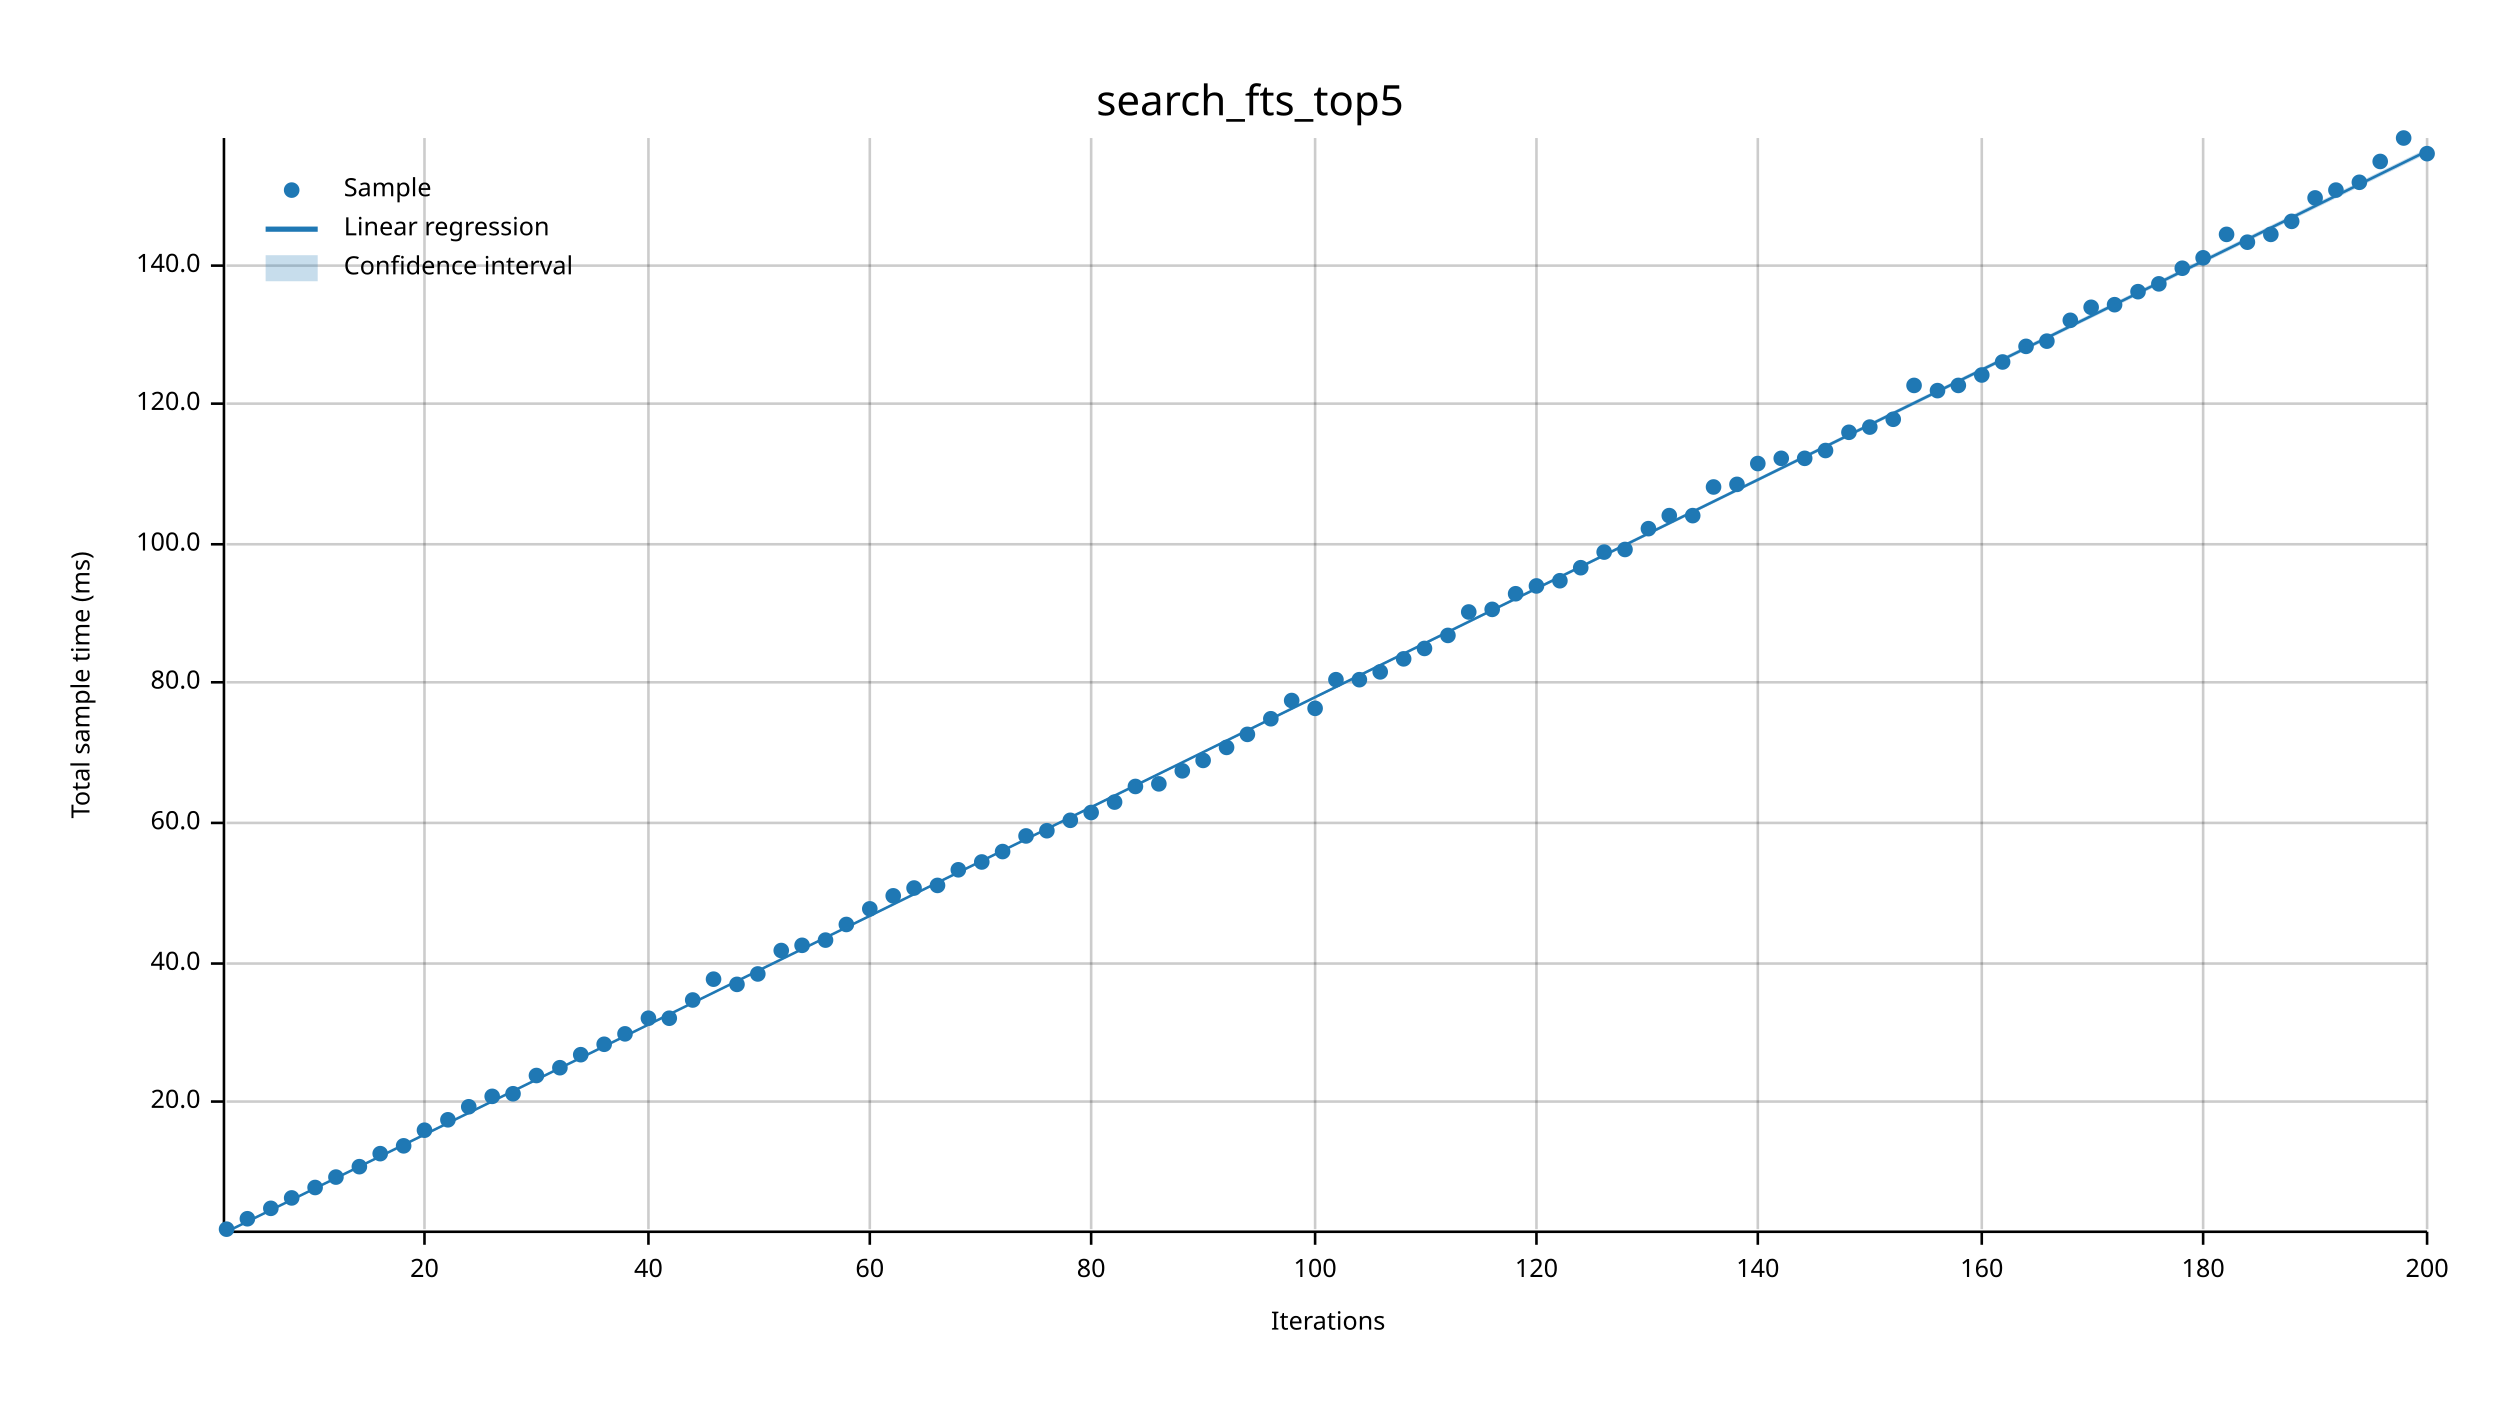
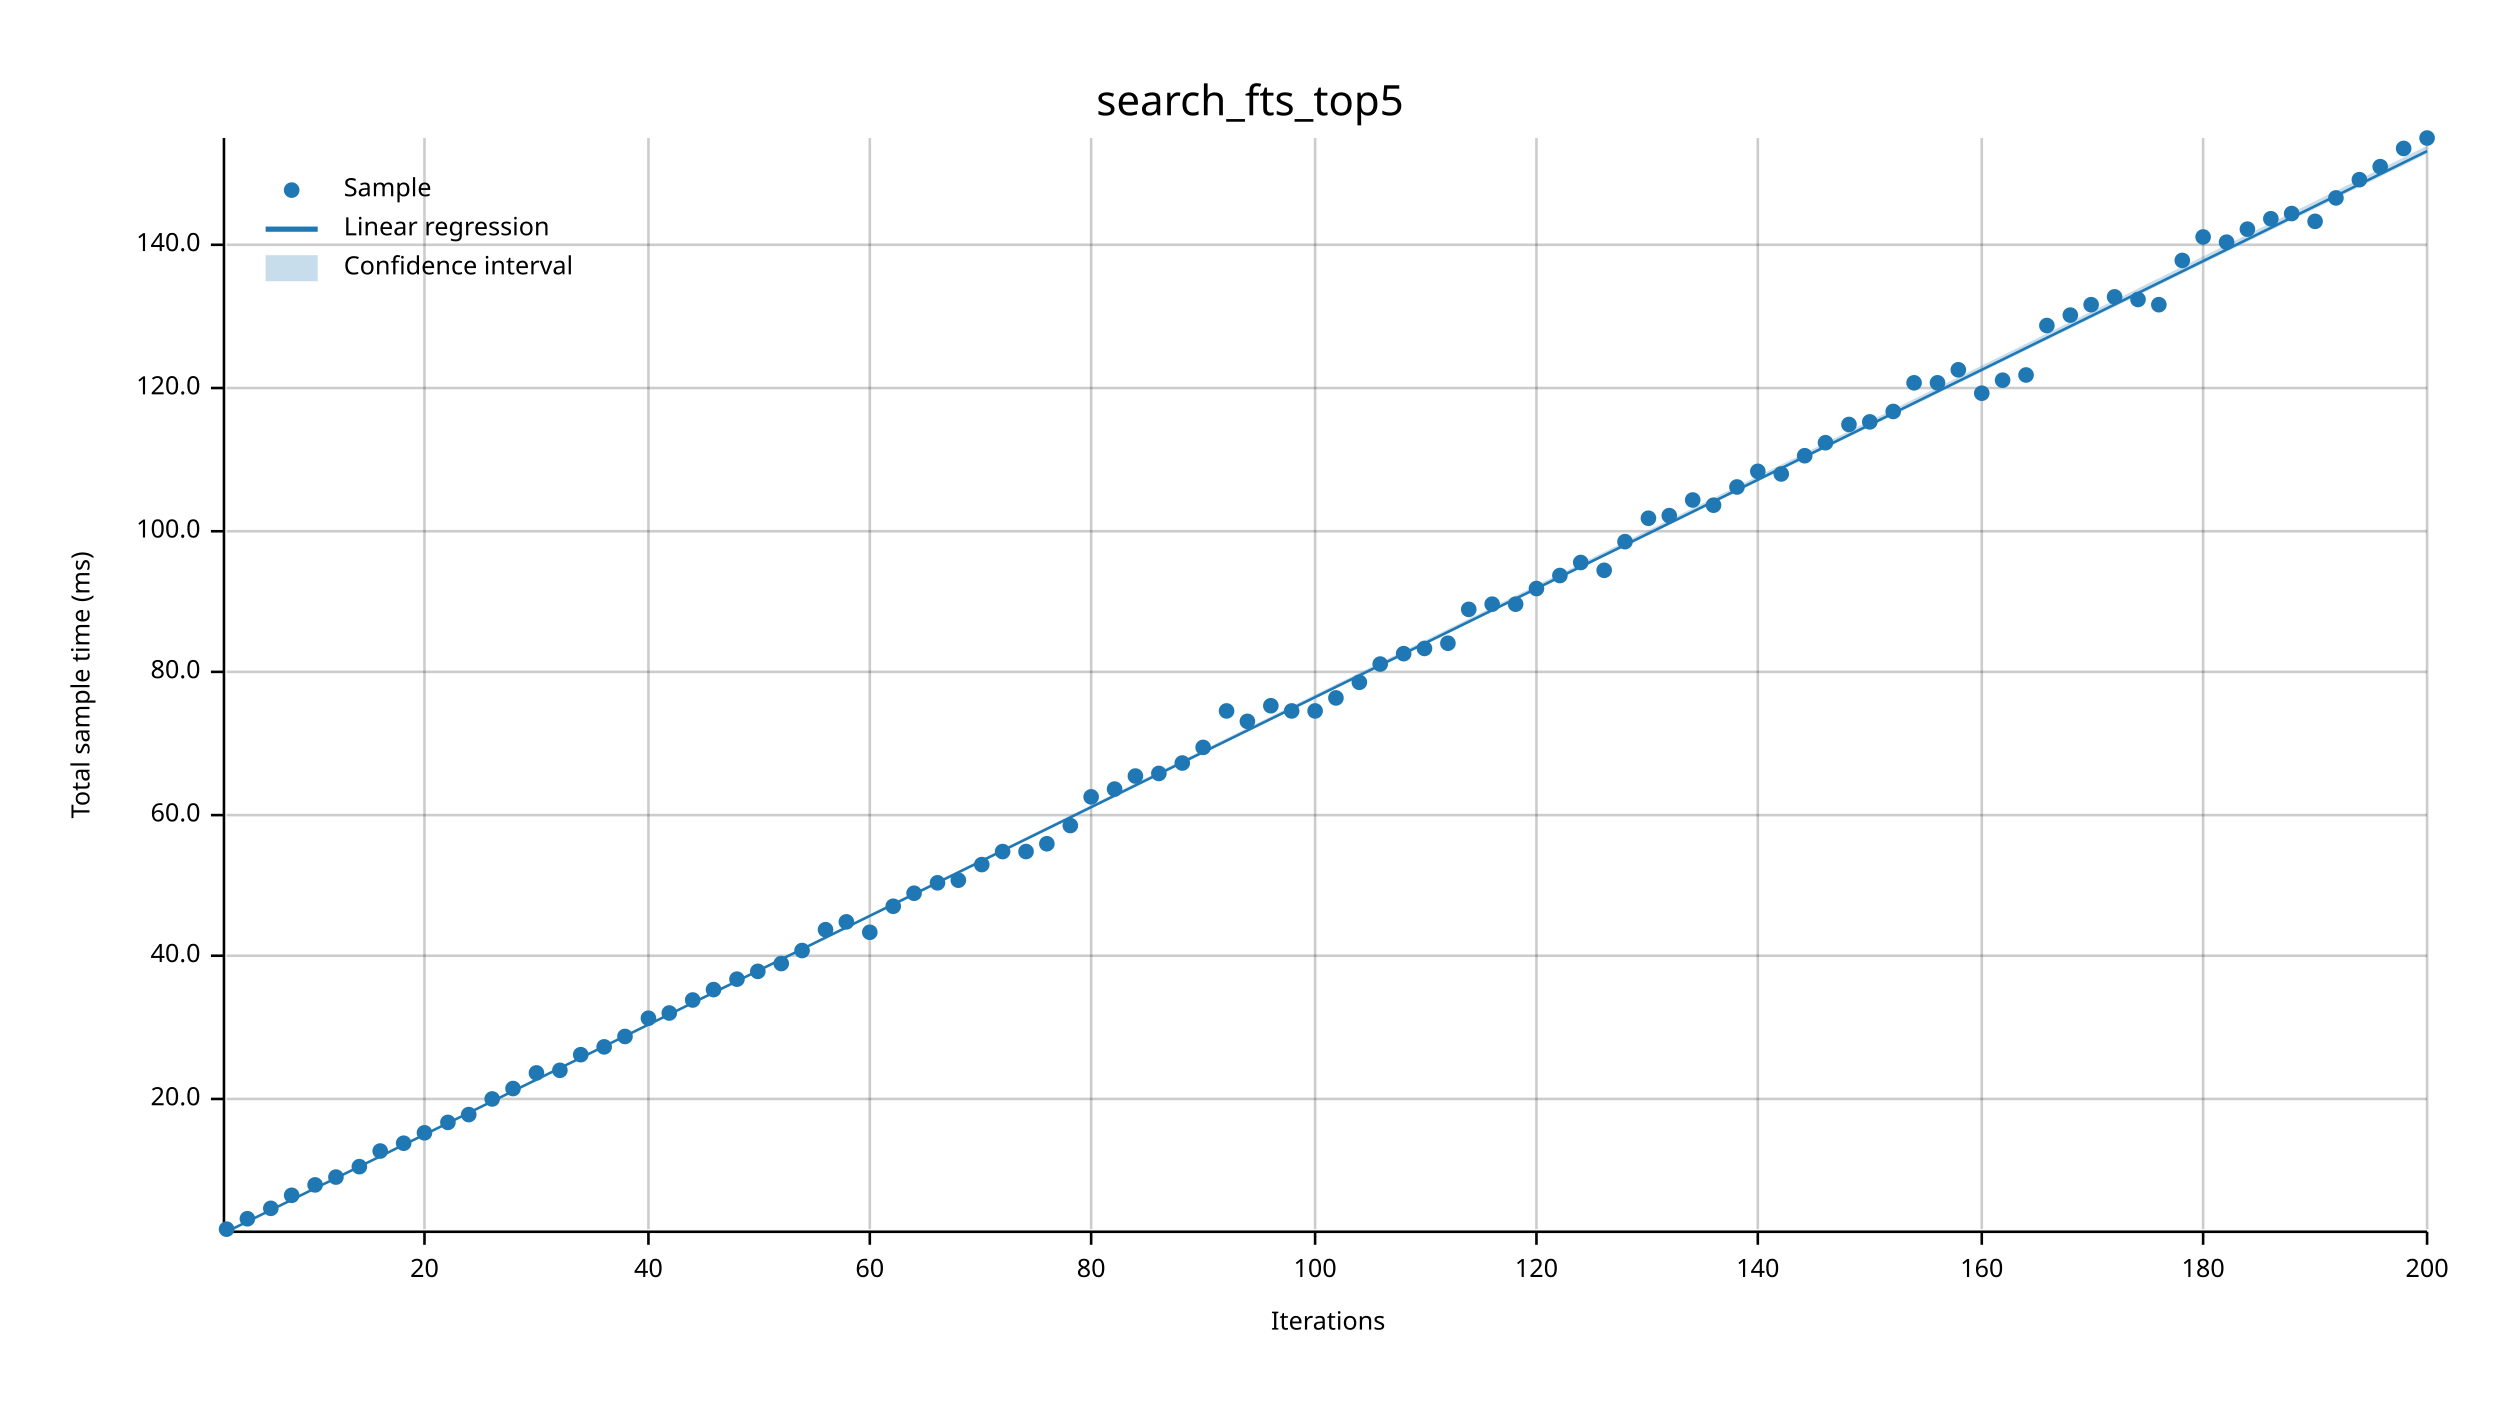
<svg xmlns="http://www.w3.org/2000/svg" width="960" height="540" viewBox="0 0 960 540">
  <text x="480" y="32" dy="0.76em" text-anchor="middle" font-family="sans-serif" font-size="16.129" opacity="1" fill="#000000">
search_fts_top5
</text>
  <text x="27" y="263" dy="0.76em" text-anchor="middle" font-family="sans-serif" font-size="9.677" opacity="1" fill="#000000" transform="rotate(270, 27, 263)">
Total sample time (ms)
</text>
  <text x="510" y="513" dy="-0.5ex" text-anchor="middle" font-family="sans-serif" font-size="9.677" opacity="1" fill="#000000">
Iterations
</text>
  <line opacity="0.2" stroke="#000000" stroke-width="1" x1="163" y1="472" x2="163" y2="53" />
  <line opacity="0.2" stroke="#000000" stroke-width="1" x1="249" y1="472" x2="249" y2="53" />
  <line opacity="0.2" stroke="#000000" stroke-width="1" x1="334" y1="472" x2="334" y2="53" />
  <line opacity="0.2" stroke="#000000" stroke-width="1" x1="419" y1="472" x2="419" y2="53" />
  <line opacity="0.2" stroke="#000000" stroke-width="1" x1="505" y1="472" x2="505" y2="53" />
  <line opacity="0.2" stroke="#000000" stroke-width="1" x1="590" y1="472" x2="590" y2="53" />
  <line opacity="0.2" stroke="#000000" stroke-width="1" x1="675" y1="472" x2="675" y2="53" />
  <line opacity="0.2" stroke="#000000" stroke-width="1" x1="761" y1="472" x2="761" y2="53" />
  <line opacity="0.2" stroke="#000000" stroke-width="1" x1="846" y1="472" x2="846" y2="53" />
  <line opacity="0.2" stroke="#000000" stroke-width="1" x1="932" y1="472" x2="932" y2="53" />
-   <line opacity="0.2" stroke="#000000" stroke-width="1" x1="87" y1="423" x2="932" y2="423" />
-   <line opacity="0.2" stroke="#000000" stroke-width="1" x1="87" y1="370" x2="932" y2="370" />
-   <line opacity="0.2" stroke="#000000" stroke-width="1" x1="87" y1="316" x2="932" y2="316" />
-   <line opacity="0.2" stroke="#000000" stroke-width="1" x1="87" y1="262" x2="932" y2="262" />
-   <line opacity="0.2" stroke="#000000" stroke-width="1" x1="87" y1="209" x2="932" y2="209" />
-   <line opacity="0.2" stroke="#000000" stroke-width="1" x1="87" y1="155" x2="932" y2="155" />
-   <line opacity="0.2" stroke="#000000" stroke-width="1" x1="87" y1="102" x2="932" y2="102" />
+   <line opacity="0.2" stroke="#000000" stroke-width="1" x1="87" y1="422" x2="932" y2="422" />
+   <line opacity="0.2" stroke="#000000" stroke-width="1" x1="87" y1="367" x2="932" y2="367" />
+   <line opacity="0.2" stroke="#000000" stroke-width="1" x1="87" y1="313" x2="932" y2="313" />
+   <line opacity="0.2" stroke="#000000" stroke-width="1" x1="87" y1="258" x2="932" y2="258" />
+   <line opacity="0.2" stroke="#000000" stroke-width="1" x1="87" y1="204" x2="932" y2="204" />
+   <line opacity="0.2" stroke="#000000" stroke-width="1" x1="87" y1="149" x2="932" y2="149" />
+   <line opacity="0.2" stroke="#000000" stroke-width="1" x1="87" y1="94" x2="932" y2="94" />
  <polyline fill="none" opacity="1" stroke="#000000" stroke-width="1" points="86,53 86,472 " />
-   <text x="77" y="423" dy="0.5ex" text-anchor="end" font-family="sans-serif" font-size="9.677" opacity="1" fill="#000000">
+   <text x="77" y="422" dy="0.5ex" text-anchor="end" font-family="sans-serif" font-size="9.677" opacity="1" fill="#000000">
20.0
</text>
-   <polyline fill="none" opacity="1" stroke="#000000" stroke-width="1" points="81,423 86,423 " />
-   <text x="77" y="370" dy="0.5ex" text-anchor="end" font-family="sans-serif" font-size="9.677" opacity="1" fill="#000000">
+   <polyline fill="none" opacity="1" stroke="#000000" stroke-width="1" points="81,422 86,422 " />
+   <text x="77" y="367" dy="0.5ex" text-anchor="end" font-family="sans-serif" font-size="9.677" opacity="1" fill="#000000">
40.0
</text>
-   <polyline fill="none" opacity="1" stroke="#000000" stroke-width="1" points="81,370 86,370 " />
-   <text x="77" y="316" dy="0.5ex" text-anchor="end" font-family="sans-serif" font-size="9.677" opacity="1" fill="#000000">
+   <polyline fill="none" opacity="1" stroke="#000000" stroke-width="1" points="81,367 86,367 " />
+   <text x="77" y="313" dy="0.5ex" text-anchor="end" font-family="sans-serif" font-size="9.677" opacity="1" fill="#000000">
60.0
</text>
-   <polyline fill="none" opacity="1" stroke="#000000" stroke-width="1" points="81,316 86,316 " />
-   <text x="77" y="262" dy="0.5ex" text-anchor="end" font-family="sans-serif" font-size="9.677" opacity="1" fill="#000000">
+   <polyline fill="none" opacity="1" stroke="#000000" stroke-width="1" points="81,313 86,313 " />
+   <text x="77" y="258" dy="0.5ex" text-anchor="end" font-family="sans-serif" font-size="9.677" opacity="1" fill="#000000">
80.0
</text>
-   <polyline fill="none" opacity="1" stroke="#000000" stroke-width="1" points="81,262 86,262 " />
-   <text x="77" y="209" dy="0.5ex" text-anchor="end" font-family="sans-serif" font-size="9.677" opacity="1" fill="#000000">
+   <polyline fill="none" opacity="1" stroke="#000000" stroke-width="1" points="81,258 86,258 " />
+   <text x="77" y="204" dy="0.5ex" text-anchor="end" font-family="sans-serif" font-size="9.677" opacity="1" fill="#000000">
100.0
</text>
-   <polyline fill="none" opacity="1" stroke="#000000" stroke-width="1" points="81,209 86,209 " />
-   <text x="77" y="155" dy="0.5ex" text-anchor="end" font-family="sans-serif" font-size="9.677" opacity="1" fill="#000000">
+   <polyline fill="none" opacity="1" stroke="#000000" stroke-width="1" points="81,204 86,204 " />
+   <text x="77" y="149" dy="0.5ex" text-anchor="end" font-family="sans-serif" font-size="9.677" opacity="1" fill="#000000">
120.0
</text>
-   <polyline fill="none" opacity="1" stroke="#000000" stroke-width="1" points="81,155 86,155 " />
-   <text x="77" y="102" dy="0.5ex" text-anchor="end" font-family="sans-serif" font-size="9.677" opacity="1" fill="#000000">
+   <polyline fill="none" opacity="1" stroke="#000000" stroke-width="1" points="81,149 86,149 " />
+   <text x="77" y="94" dy="0.5ex" text-anchor="end" font-family="sans-serif" font-size="9.677" opacity="1" fill="#000000">
140.0
</text>
-   <polyline fill="none" opacity="1" stroke="#000000" stroke-width="1" points="81,102 86,102 " />
+   <polyline fill="none" opacity="1" stroke="#000000" stroke-width="1" points="81,94 86,94 " />
  <polyline fill="none" opacity="1" stroke="#000000" stroke-width="1" points="87,473 932,473 " />
  <text x="163" y="483" dy="0.76em" text-anchor="middle" font-family="sans-serif" font-size="9.677" opacity="1" fill="#000000">
20
</text>
  <polyline fill="none" opacity="1" stroke="#000000" stroke-width="1" points="163,473 163,478 " />
  <text x="249" y="483" dy="0.76em" text-anchor="middle" font-family="sans-serif" font-size="9.677" opacity="1" fill="#000000">
40
</text>
  <polyline fill="none" opacity="1" stroke="#000000" stroke-width="1" points="249,473 249,478 " />
  <text x="334" y="483" dy="0.76em" text-anchor="middle" font-family="sans-serif" font-size="9.677" opacity="1" fill="#000000">
60
</text>
  <polyline fill="none" opacity="1" stroke="#000000" stroke-width="1" points="334,473 334,478 " />
  <text x="419" y="483" dy="0.76em" text-anchor="middle" font-family="sans-serif" font-size="9.677" opacity="1" fill="#000000">
80
</text>
  <polyline fill="none" opacity="1" stroke="#000000" stroke-width="1" points="419,473 419,478 " />
  <text x="505" y="483" dy="0.76em" text-anchor="middle" font-family="sans-serif" font-size="9.677" opacity="1" fill="#000000">
100
</text>
  <polyline fill="none" opacity="1" stroke="#000000" stroke-width="1" points="505,473 505,478 " />
  <text x="590" y="483" dy="0.76em" text-anchor="middle" font-family="sans-serif" font-size="9.677" opacity="1" fill="#000000">
120
</text>
  <polyline fill="none" opacity="1" stroke="#000000" stroke-width="1" points="590,473 590,478 " />
  <text x="675" y="483" dy="0.76em" text-anchor="middle" font-family="sans-serif" font-size="9.677" opacity="1" fill="#000000">
140
</text>
  <polyline fill="none" opacity="1" stroke="#000000" stroke-width="1" points="675,473 675,478 " />
  <text x="761" y="483" dy="0.76em" text-anchor="middle" font-family="sans-serif" font-size="9.677" opacity="1" fill="#000000">
160
</text>
  <polyline fill="none" opacity="1" stroke="#000000" stroke-width="1" points="761,473 761,478 " />
  <text x="846" y="483" dy="0.76em" text-anchor="middle" font-family="sans-serif" font-size="9.677" opacity="1" fill="#000000">
180
</text>
  <polyline fill="none" opacity="1" stroke="#000000" stroke-width="1" points="846,473 846,478 " />
  <text x="932" y="483" dy="0.76em" text-anchor="middle" font-family="sans-serif" font-size="9.677" opacity="1" fill="#000000">
200
</text>
  <polyline fill="none" opacity="1" stroke="#000000" stroke-width="1" points="932,473 932,478 " />
  <circle cx="87" cy="472" r="3" opacity="1" fill="#1F78B4" stroke="none" stroke-width="1" />
  <circle cx="95" cy="468" r="3" opacity="1" fill="#1F78B4" stroke="none" stroke-width="1" />
  <circle cx="104" cy="464" r="3" opacity="1" fill="#1F78B4" stroke="none" stroke-width="1" />
-   <circle cx="112" cy="460" r="3" opacity="1" fill="#1F78B4" stroke="none" stroke-width="1" />
-   <circle cx="121" cy="456" r="3" opacity="1" fill="#1F78B4" stroke="none" stroke-width="1" />
+   <circle cx="112" cy="459" r="3" opacity="1" fill="#1F78B4" stroke="none" stroke-width="1" />
+   <circle cx="121" cy="455" r="3" opacity="1" fill="#1F78B4" stroke="none" stroke-width="1" />
  <circle cx="129" cy="452" r="3" opacity="1" fill="#1F78B4" stroke="none" stroke-width="1" />
  <circle cx="138" cy="448" r="3" opacity="1" fill="#1F78B4" stroke="none" stroke-width="1" />
-   <circle cx="146" cy="443" r="3" opacity="1" fill="#1F78B4" stroke="none" stroke-width="1" />
-   <circle cx="155" cy="440" r="3" opacity="1" fill="#1F78B4" stroke="none" stroke-width="1" />
-   <circle cx="163" cy="434" r="3" opacity="1" fill="#1F78B4" stroke="none" stroke-width="1" />
-   <circle cx="172" cy="430" r="3" opacity="1" fill="#1F78B4" stroke="none" stroke-width="1" />
-   <circle cx="180" cy="425" r="3" opacity="1" fill="#1F78B4" stroke="none" stroke-width="1" />
-   <circle cx="189" cy="421" r="3" opacity="1" fill="#1F78B4" stroke="none" stroke-width="1" />
-   <circle cx="197" cy="420" r="3" opacity="1" fill="#1F78B4" stroke="none" stroke-width="1" />
-   <circle cx="206" cy="413" r="3" opacity="1" fill="#1F78B4" stroke="none" stroke-width="1" />
-   <circle cx="215" cy="410" r="3" opacity="1" fill="#1F78B4" stroke="none" stroke-width="1" />
+   <circle cx="146" cy="442" r="3" opacity="1" fill="#1F78B4" stroke="none" stroke-width="1" />
+   <circle cx="155" cy="439" r="3" opacity="1" fill="#1F78B4" stroke="none" stroke-width="1" />
+   <circle cx="163" cy="435" r="3" opacity="1" fill="#1F78B4" stroke="none" stroke-width="1" />
+   <circle cx="172" cy="431" r="3" opacity="1" fill="#1F78B4" stroke="none" stroke-width="1" />
+   <circle cx="180" cy="428" r="3" opacity="1" fill="#1F78B4" stroke="none" stroke-width="1" />
+   <circle cx="189" cy="422" r="3" opacity="1" fill="#1F78B4" stroke="none" stroke-width="1" />
+   <circle cx="197" cy="418" r="3" opacity="1" fill="#1F78B4" stroke="none" stroke-width="1" />
+   <circle cx="206" cy="412" r="3" opacity="1" fill="#1F78B4" stroke="none" stroke-width="1" />
+   <circle cx="215" cy="411" r="3" opacity="1" fill="#1F78B4" stroke="none" stroke-width="1" />
  <circle cx="223" cy="405" r="3" opacity="1" fill="#1F78B4" stroke="none" stroke-width="1" />
-   <circle cx="232" cy="401" r="3" opacity="1" fill="#1F78B4" stroke="none" stroke-width="1" />
-   <circle cx="240" cy="397" r="3" opacity="1" fill="#1F78B4" stroke="none" stroke-width="1" />
+   <circle cx="232" cy="402" r="3" opacity="1" fill="#1F78B4" stroke="none" stroke-width="1" />
+   <circle cx="240" cy="398" r="3" opacity="1" fill="#1F78B4" stroke="none" stroke-width="1" />
  <circle cx="249" cy="391" r="3" opacity="1" fill="#1F78B4" stroke="none" stroke-width="1" />
-   <circle cx="257" cy="391" r="3" opacity="1" fill="#1F78B4" stroke="none" stroke-width="1" />
+   <circle cx="257" cy="389" r="3" opacity="1" fill="#1F78B4" stroke="none" stroke-width="1" />
  <circle cx="266" cy="384" r="3" opacity="1" fill="#1F78B4" stroke="none" stroke-width="1" />
-   <circle cx="274" cy="376" r="3" opacity="1" fill="#1F78B4" stroke="none" stroke-width="1" />
-   <circle cx="283" cy="378" r="3" opacity="1" fill="#1F78B4" stroke="none" stroke-width="1" />
-   <circle cx="291" cy="374" r="3" opacity="1" fill="#1F78B4" stroke="none" stroke-width="1" />
-   <circle cx="300" cy="365" r="3" opacity="1" fill="#1F78B4" stroke="none" stroke-width="1" />
-   <circle cx="308" cy="363" r="3" opacity="1" fill="#1F78B4" stroke="none" stroke-width="1" />
-   <circle cx="317" cy="361" r="3" opacity="1" fill="#1F78B4" stroke="none" stroke-width="1" />
-   <circle cx="325" cy="355" r="3" opacity="1" fill="#1F78B4" stroke="none" stroke-width="1" />
-   <circle cx="334" cy="349" r="3" opacity="1" fill="#1F78B4" stroke="none" stroke-width="1" />
-   <circle cx="343" cy="344" r="3" opacity="1" fill="#1F78B4" stroke="none" stroke-width="1" />
-   <circle cx="351" cy="341" r="3" opacity="1" fill="#1F78B4" stroke="none" stroke-width="1" />
-   <circle cx="360" cy="340" r="3" opacity="1" fill="#1F78B4" stroke="none" stroke-width="1" />
-   <circle cx="368" cy="334" r="3" opacity="1" fill="#1F78B4" stroke="none" stroke-width="1" />
-   <circle cx="377" cy="331" r="3" opacity="1" fill="#1F78B4" stroke="none" stroke-width="1" />
+   <circle cx="274" cy="380" r="3" opacity="1" fill="#1F78B4" stroke="none" stroke-width="1" />
+   <circle cx="283" cy="376" r="3" opacity="1" fill="#1F78B4" stroke="none" stroke-width="1" />
+   <circle cx="291" cy="373" r="3" opacity="1" fill="#1F78B4" stroke="none" stroke-width="1" />
+   <circle cx="300" cy="370" r="3" opacity="1" fill="#1F78B4" stroke="none" stroke-width="1" />
+   <circle cx="308" cy="365" r="3" opacity="1" fill="#1F78B4" stroke="none" stroke-width="1" />
+   <circle cx="317" cy="357" r="3" opacity="1" fill="#1F78B4" stroke="none" stroke-width="1" />
+   <circle cx="325" cy="354" r="3" opacity="1" fill="#1F78B4" stroke="none" stroke-width="1" />
+   <circle cx="334" cy="358" r="3" opacity="1" fill="#1F78B4" stroke="none" stroke-width="1" />
+   <circle cx="343" cy="348" r="3" opacity="1" fill="#1F78B4" stroke="none" stroke-width="1" />
+   <circle cx="351" cy="343" r="3" opacity="1" fill="#1F78B4" stroke="none" stroke-width="1" />
+   <circle cx="360" cy="339" r="3" opacity="1" fill="#1F78B4" stroke="none" stroke-width="1" />
+   <circle cx="368" cy="338" r="3" opacity="1" fill="#1F78B4" stroke="none" stroke-width="1" />
+   <circle cx="377" cy="332" r="3" opacity="1" fill="#1F78B4" stroke="none" stroke-width="1" />
  <circle cx="385" cy="327" r="3" opacity="1" fill="#1F78B4" stroke="none" stroke-width="1" />
-   <circle cx="394" cy="321" r="3" opacity="1" fill="#1F78B4" stroke="none" stroke-width="1" />
-   <circle cx="402" cy="319" r="3" opacity="1" fill="#1F78B4" stroke="none" stroke-width="1" />
-   <circle cx="411" cy="315" r="3" opacity="1" fill="#1F78B4" stroke="none" stroke-width="1" />
-   <circle cx="419" cy="312" r="3" opacity="1" fill="#1F78B4" stroke="none" stroke-width="1" />
-   <circle cx="428" cy="308" r="3" opacity="1" fill="#1F78B4" stroke="none" stroke-width="1" />
-   <circle cx="436" cy="302" r="3" opacity="1" fill="#1F78B4" stroke="none" stroke-width="1" />
-   <circle cx="445" cy="301" r="3" opacity="1" fill="#1F78B4" stroke="none" stroke-width="1" />
-   <circle cx="454" cy="296" r="3" opacity="1" fill="#1F78B4" stroke="none" stroke-width="1" />
-   <circle cx="462" cy="292" r="3" opacity="1" fill="#1F78B4" stroke="none" stroke-width="1" />
-   <circle cx="471" cy="287" r="3" opacity="1" fill="#1F78B4" stroke="none" stroke-width="1" />
-   <circle cx="479" cy="282" r="3" opacity="1" fill="#1F78B4" stroke="none" stroke-width="1" />
-   <circle cx="488" cy="276" r="3" opacity="1" fill="#1F78B4" stroke="none" stroke-width="1" />
-   <circle cx="496" cy="269" r="3" opacity="1" fill="#1F78B4" stroke="none" stroke-width="1" />
-   <circle cx="505" cy="272" r="3" opacity="1" fill="#1F78B4" stroke="none" stroke-width="1" />
-   <circle cx="513" cy="261" r="3" opacity="1" fill="#1F78B4" stroke="none" stroke-width="1" />
-   <circle cx="522" cy="261" r="3" opacity="1" fill="#1F78B4" stroke="none" stroke-width="1" />
-   <circle cx="530" cy="258" r="3" opacity="1" fill="#1F78B4" stroke="none" stroke-width="1" />
-   <circle cx="539" cy="253" r="3" opacity="1" fill="#1F78B4" stroke="none" stroke-width="1" />
+   <circle cx="394" cy="327" r="3" opacity="1" fill="#1F78B4" stroke="none" stroke-width="1" />
+   <circle cx="402" cy="324" r="3" opacity="1" fill="#1F78B4" stroke="none" stroke-width="1" />
+   <circle cx="411" cy="317" r="3" opacity="1" fill="#1F78B4" stroke="none" stroke-width="1" />
+   <circle cx="419" cy="306" r="3" opacity="1" fill="#1F78B4" stroke="none" stroke-width="1" />
+   <circle cx="428" cy="303" r="3" opacity="1" fill="#1F78B4" stroke="none" stroke-width="1" />
+   <circle cx="436" cy="298" r="3" opacity="1" fill="#1F78B4" stroke="none" stroke-width="1" />
+   <circle cx="445" cy="297" r="3" opacity="1" fill="#1F78B4" stroke="none" stroke-width="1" />
+   <circle cx="454" cy="293" r="3" opacity="1" fill="#1F78B4" stroke="none" stroke-width="1" />
+   <circle cx="462" cy="287" r="3" opacity="1" fill="#1F78B4" stroke="none" stroke-width="1" />
+   <circle cx="471" cy="273" r="3" opacity="1" fill="#1F78B4" stroke="none" stroke-width="1" />
+   <circle cx="479" cy="277" r="3" opacity="1" fill="#1F78B4" stroke="none" stroke-width="1" />
+   <circle cx="488" cy="271" r="3" opacity="1" fill="#1F78B4" stroke="none" stroke-width="1" />
+   <circle cx="496" cy="273" r="3" opacity="1" fill="#1F78B4" stroke="none" stroke-width="1" />
+   <circle cx="505" cy="273" r="3" opacity="1" fill="#1F78B4" stroke="none" stroke-width="1" />
+   <circle cx="513" cy="268" r="3" opacity="1" fill="#1F78B4" stroke="none" stroke-width="1" />
+   <circle cx="522" cy="262" r="3" opacity="1" fill="#1F78B4" stroke="none" stroke-width="1" />
+   <circle cx="530" cy="255" r="3" opacity="1" fill="#1F78B4" stroke="none" stroke-width="1" />
+   <circle cx="539" cy="251" r="3" opacity="1" fill="#1F78B4" stroke="none" stroke-width="1" />
  <circle cx="547" cy="249" r="3" opacity="1" fill="#1F78B4" stroke="none" stroke-width="1" />
-   <circle cx="556" cy="244" r="3" opacity="1" fill="#1F78B4" stroke="none" stroke-width="1" />
-   <circle cx="564" cy="235" r="3" opacity="1" fill="#1F78B4" stroke="none" stroke-width="1" />
-   <circle cx="573" cy="234" r="3" opacity="1" fill="#1F78B4" stroke="none" stroke-width="1" />
-   <circle cx="582" cy="228" r="3" opacity="1" fill="#1F78B4" stroke="none" stroke-width="1" />
-   <circle cx="590" cy="225" r="3" opacity="1" fill="#1F78B4" stroke="none" stroke-width="1" />
-   <circle cx="599" cy="223" r="3" opacity="1" fill="#1F78B4" stroke="none" stroke-width="1" />
-   <circle cx="607" cy="218" r="3" opacity="1" fill="#1F78B4" stroke="none" stroke-width="1" />
-   <circle cx="616" cy="212" r="3" opacity="1" fill="#1F78B4" stroke="none" stroke-width="1" />
-   <circle cx="624" cy="211" r="3" opacity="1" fill="#1F78B4" stroke="none" stroke-width="1" />
-   <circle cx="633" cy="203" r="3" opacity="1" fill="#1F78B4" stroke="none" stroke-width="1" />
+   <circle cx="556" cy="247" r="3" opacity="1" fill="#1F78B4" stroke="none" stroke-width="1" />
+   <circle cx="564" cy="234" r="3" opacity="1" fill="#1F78B4" stroke="none" stroke-width="1" />
+   <circle cx="573" cy="232" r="3" opacity="1" fill="#1F78B4" stroke="none" stroke-width="1" />
+   <circle cx="582" cy="232" r="3" opacity="1" fill="#1F78B4" stroke="none" stroke-width="1" />
+   <circle cx="590" cy="226" r="3" opacity="1" fill="#1F78B4" stroke="none" stroke-width="1" />
+   <circle cx="599" cy="221" r="3" opacity="1" fill="#1F78B4" stroke="none" stroke-width="1" />
+   <circle cx="607" cy="216" r="3" opacity="1" fill="#1F78B4" stroke="none" stroke-width="1" />
+   <circle cx="616" cy="219" r="3" opacity="1" fill="#1F78B4" stroke="none" stroke-width="1" />
+   <circle cx="624" cy="208" r="3" opacity="1" fill="#1F78B4" stroke="none" stroke-width="1" />
+   <circle cx="633" cy="199" r="3" opacity="1" fill="#1F78B4" stroke="none" stroke-width="1" />
  <circle cx="641" cy="198" r="3" opacity="1" fill="#1F78B4" stroke="none" stroke-width="1" />
-   <circle cx="650" cy="198" r="3" opacity="1" fill="#1F78B4" stroke="none" stroke-width="1" />
-   <circle cx="658" cy="187" r="3" opacity="1" fill="#1F78B4" stroke="none" stroke-width="1" />
-   <circle cx="667" cy="186" r="3" opacity="1" fill="#1F78B4" stroke="none" stroke-width="1" />
-   <circle cx="675" cy="178" r="3" opacity="1" fill="#1F78B4" stroke="none" stroke-width="1" />
-   <circle cx="684" cy="176" r="3" opacity="1" fill="#1F78B4" stroke="none" stroke-width="1" />
-   <circle cx="693" cy="176" r="3" opacity="1" fill="#1F78B4" stroke="none" stroke-width="1" />
-   <circle cx="701" cy="173" r="3" opacity="1" fill="#1F78B4" stroke="none" stroke-width="1" />
-   <circle cx="710" cy="166" r="3" opacity="1" fill="#1F78B4" stroke="none" stroke-width="1" />
-   <circle cx="718" cy="164" r="3" opacity="1" fill="#1F78B4" stroke="none" stroke-width="1" />
-   <circle cx="727" cy="161" r="3" opacity="1" fill="#1F78B4" stroke="none" stroke-width="1" />
-   <circle cx="735" cy="148" r="3" opacity="1" fill="#1F78B4" stroke="none" stroke-width="1" />
-   <circle cx="744" cy="150" r="3" opacity="1" fill="#1F78B4" stroke="none" stroke-width="1" />
-   <circle cx="752" cy="148" r="3" opacity="1" fill="#1F78B4" stroke="none" stroke-width="1" />
-   <circle cx="761" cy="144" r="3" opacity="1" fill="#1F78B4" stroke="none" stroke-width="1" />
-   <circle cx="769" cy="139" r="3" opacity="1" fill="#1F78B4" stroke="none" stroke-width="1" />
-   <circle cx="778" cy="133" r="3" opacity="1" fill="#1F78B4" stroke="none" stroke-width="1" />
-   <circle cx="786" cy="131" r="3" opacity="1" fill="#1F78B4" stroke="none" stroke-width="1" />
-   <circle cx="795" cy="123" r="3" opacity="1" fill="#1F78B4" stroke="none" stroke-width="1" />
-   <circle cx="803" cy="118" r="3" opacity="1" fill="#1F78B4" stroke="none" stroke-width="1" />
-   <circle cx="812" cy="117" r="3" opacity="1" fill="#1F78B4" stroke="none" stroke-width="1" />
-   <circle cx="821" cy="112" r="3" opacity="1" fill="#1F78B4" stroke="none" stroke-width="1" />
-   <circle cx="829" cy="109" r="3" opacity="1" fill="#1F78B4" stroke="none" stroke-width="1" />
-   <circle cx="838" cy="103" r="3" opacity="1" fill="#1F78B4" stroke="none" stroke-width="1" />
-   <circle cx="846" cy="99" r="3" opacity="1" fill="#1F78B4" stroke="none" stroke-width="1" />
-   <circle cx="855" cy="90" r="3" opacity="1" fill="#1F78B4" stroke="none" stroke-width="1" />
-   <circle cx="863" cy="93" r="3" opacity="1" fill="#1F78B4" stroke="none" stroke-width="1" />
-   <circle cx="872" cy="90" r="3" opacity="1" fill="#1F78B4" stroke="none" stroke-width="1" />
-   <circle cx="880" cy="85" r="3" opacity="1" fill="#1F78B4" stroke="none" stroke-width="1" />
-   <circle cx="889" cy="76" r="3" opacity="1" fill="#1F78B4" stroke="none" stroke-width="1" />
-   <circle cx="897" cy="73" r="3" opacity="1" fill="#1F78B4" stroke="none" stroke-width="1" />
-   <circle cx="906" cy="70" r="3" opacity="1" fill="#1F78B4" stroke="none" stroke-width="1" />
-   <circle cx="914" cy="62" r="3" opacity="1" fill="#1F78B4" stroke="none" stroke-width="1" />
-   <circle cx="923" cy="53" r="3" opacity="1" fill="#1F78B4" stroke="none" stroke-width="1" />
-   <circle cx="932" cy="59" r="3" opacity="1" fill="#1F78B4" stroke="none" stroke-width="1" />
+   <circle cx="650" cy="192" r="3" opacity="1" fill="#1F78B4" stroke="none" stroke-width="1" />
+   <circle cx="658" cy="194" r="3" opacity="1" fill="#1F78B4" stroke="none" stroke-width="1" />
+   <circle cx="667" cy="187" r="3" opacity="1" fill="#1F78B4" stroke="none" stroke-width="1" />
+   <circle cx="675" cy="181" r="3" opacity="1" fill="#1F78B4" stroke="none" stroke-width="1" />
+   <circle cx="684" cy="182" r="3" opacity="1" fill="#1F78B4" stroke="none" stroke-width="1" />
+   <circle cx="693" cy="175" r="3" opacity="1" fill="#1F78B4" stroke="none" stroke-width="1" />
+   <circle cx="701" cy="170" r="3" opacity="1" fill="#1F78B4" stroke="none" stroke-width="1" />
+   <circle cx="710" cy="163" r="3" opacity="1" fill="#1F78B4" stroke="none" stroke-width="1" />
+   <circle cx="718" cy="162" r="3" opacity="1" fill="#1F78B4" stroke="none" stroke-width="1" />
+   <circle cx="727" cy="158" r="3" opacity="1" fill="#1F78B4" stroke="none" stroke-width="1" />
+   <circle cx="735" cy="147" r="3" opacity="1" fill="#1F78B4" stroke="none" stroke-width="1" />
+   <circle cx="744" cy="147" r="3" opacity="1" fill="#1F78B4" stroke="none" stroke-width="1" />
+   <circle cx="752" cy="142" r="3" opacity="1" fill="#1F78B4" stroke="none" stroke-width="1" />
+   <circle cx="761" cy="151" r="3" opacity="1" fill="#1F78B4" stroke="none" stroke-width="1" />
+   <circle cx="769" cy="146" r="3" opacity="1" fill="#1F78B4" stroke="none" stroke-width="1" />
+   <circle cx="778" cy="144" r="3" opacity="1" fill="#1F78B4" stroke="none" stroke-width="1" />
+   <circle cx="786" cy="125" r="3" opacity="1" fill="#1F78B4" stroke="none" stroke-width="1" />
+   <circle cx="795" cy="121" r="3" opacity="1" fill="#1F78B4" stroke="none" stroke-width="1" />
+   <circle cx="803" cy="117" r="3" opacity="1" fill="#1F78B4" stroke="none" stroke-width="1" />
+   <circle cx="812" cy="114" r="3" opacity="1" fill="#1F78B4" stroke="none" stroke-width="1" />
+   <circle cx="821" cy="115" r="3" opacity="1" fill="#1F78B4" stroke="none" stroke-width="1" />
+   <circle cx="829" cy="117" r="3" opacity="1" fill="#1F78B4" stroke="none" stroke-width="1" />
+   <circle cx="838" cy="100" r="3" opacity="1" fill="#1F78B4" stroke="none" stroke-width="1" />
+   <circle cx="846" cy="91" r="3" opacity="1" fill="#1F78B4" stroke="none" stroke-width="1" />
+   <circle cx="855" cy="93" r="3" opacity="1" fill="#1F78B4" stroke="none" stroke-width="1" />
+   <circle cx="863" cy="88" r="3" opacity="1" fill="#1F78B4" stroke="none" stroke-width="1" />
+   <circle cx="872" cy="84" r="3" opacity="1" fill="#1F78B4" stroke="none" stroke-width="1" />
+   <circle cx="880" cy="82" r="3" opacity="1" fill="#1F78B4" stroke="none" stroke-width="1" />
+   <circle cx="889" cy="85" r="3" opacity="1" fill="#1F78B4" stroke="none" stroke-width="1" />
+   <circle cx="897" cy="76" r="3" opacity="1" fill="#1F78B4" stroke="none" stroke-width="1" />
+   <circle cx="906" cy="69" r="3" opacity="1" fill="#1F78B4" stroke="none" stroke-width="1" />
+   <circle cx="914" cy="64" r="3" opacity="1" fill="#1F78B4" stroke="none" stroke-width="1" />
+   <circle cx="923" cy="57" r="3" opacity="1" fill="#1F78B4" stroke="none" stroke-width="1" />
+   <circle cx="932" cy="53" r="3" opacity="1" fill="#1F78B4" stroke="none" stroke-width="1" />
  <polyline fill="none" opacity="1" stroke="#1F78B4" stroke-width="1" points="87,473 932,58 " />
-   <polygon opacity="0.25" fill="#1F78B4" points="87,473 932,59 932,57 " />
+   <polygon opacity="0.25" fill="#1F78B4" points="87,473 932,59 932,56 " />
  <text x="132" y="68" dy="0.76em" text-anchor="start" font-family="sans-serif" font-size="9.677" opacity="1" fill="#000000">
Sample
</text>
  <text x="132" y="83" dy="0.76em" text-anchor="start" font-family="sans-serif" font-size="9.677" opacity="1" fill="#000000">
Linear regression
</text>
  <text x="132" y="98" dy="0.76em" text-anchor="start" font-family="sans-serif" font-size="9.677" opacity="1" fill="#000000">
Confidence interval
</text>
  <circle cx="112" cy="73" r="3" opacity="1" fill="#1F78B4" stroke="none" stroke-width="1" />
  <polyline fill="none" opacity="1" stroke="#1F78B4" stroke-width="2" points="102,88 122,88 " />
  <rect x="102" y="98" width="20" height="10" opacity="0.25" fill="#1F78B4" stroke="none" />
</svg>
